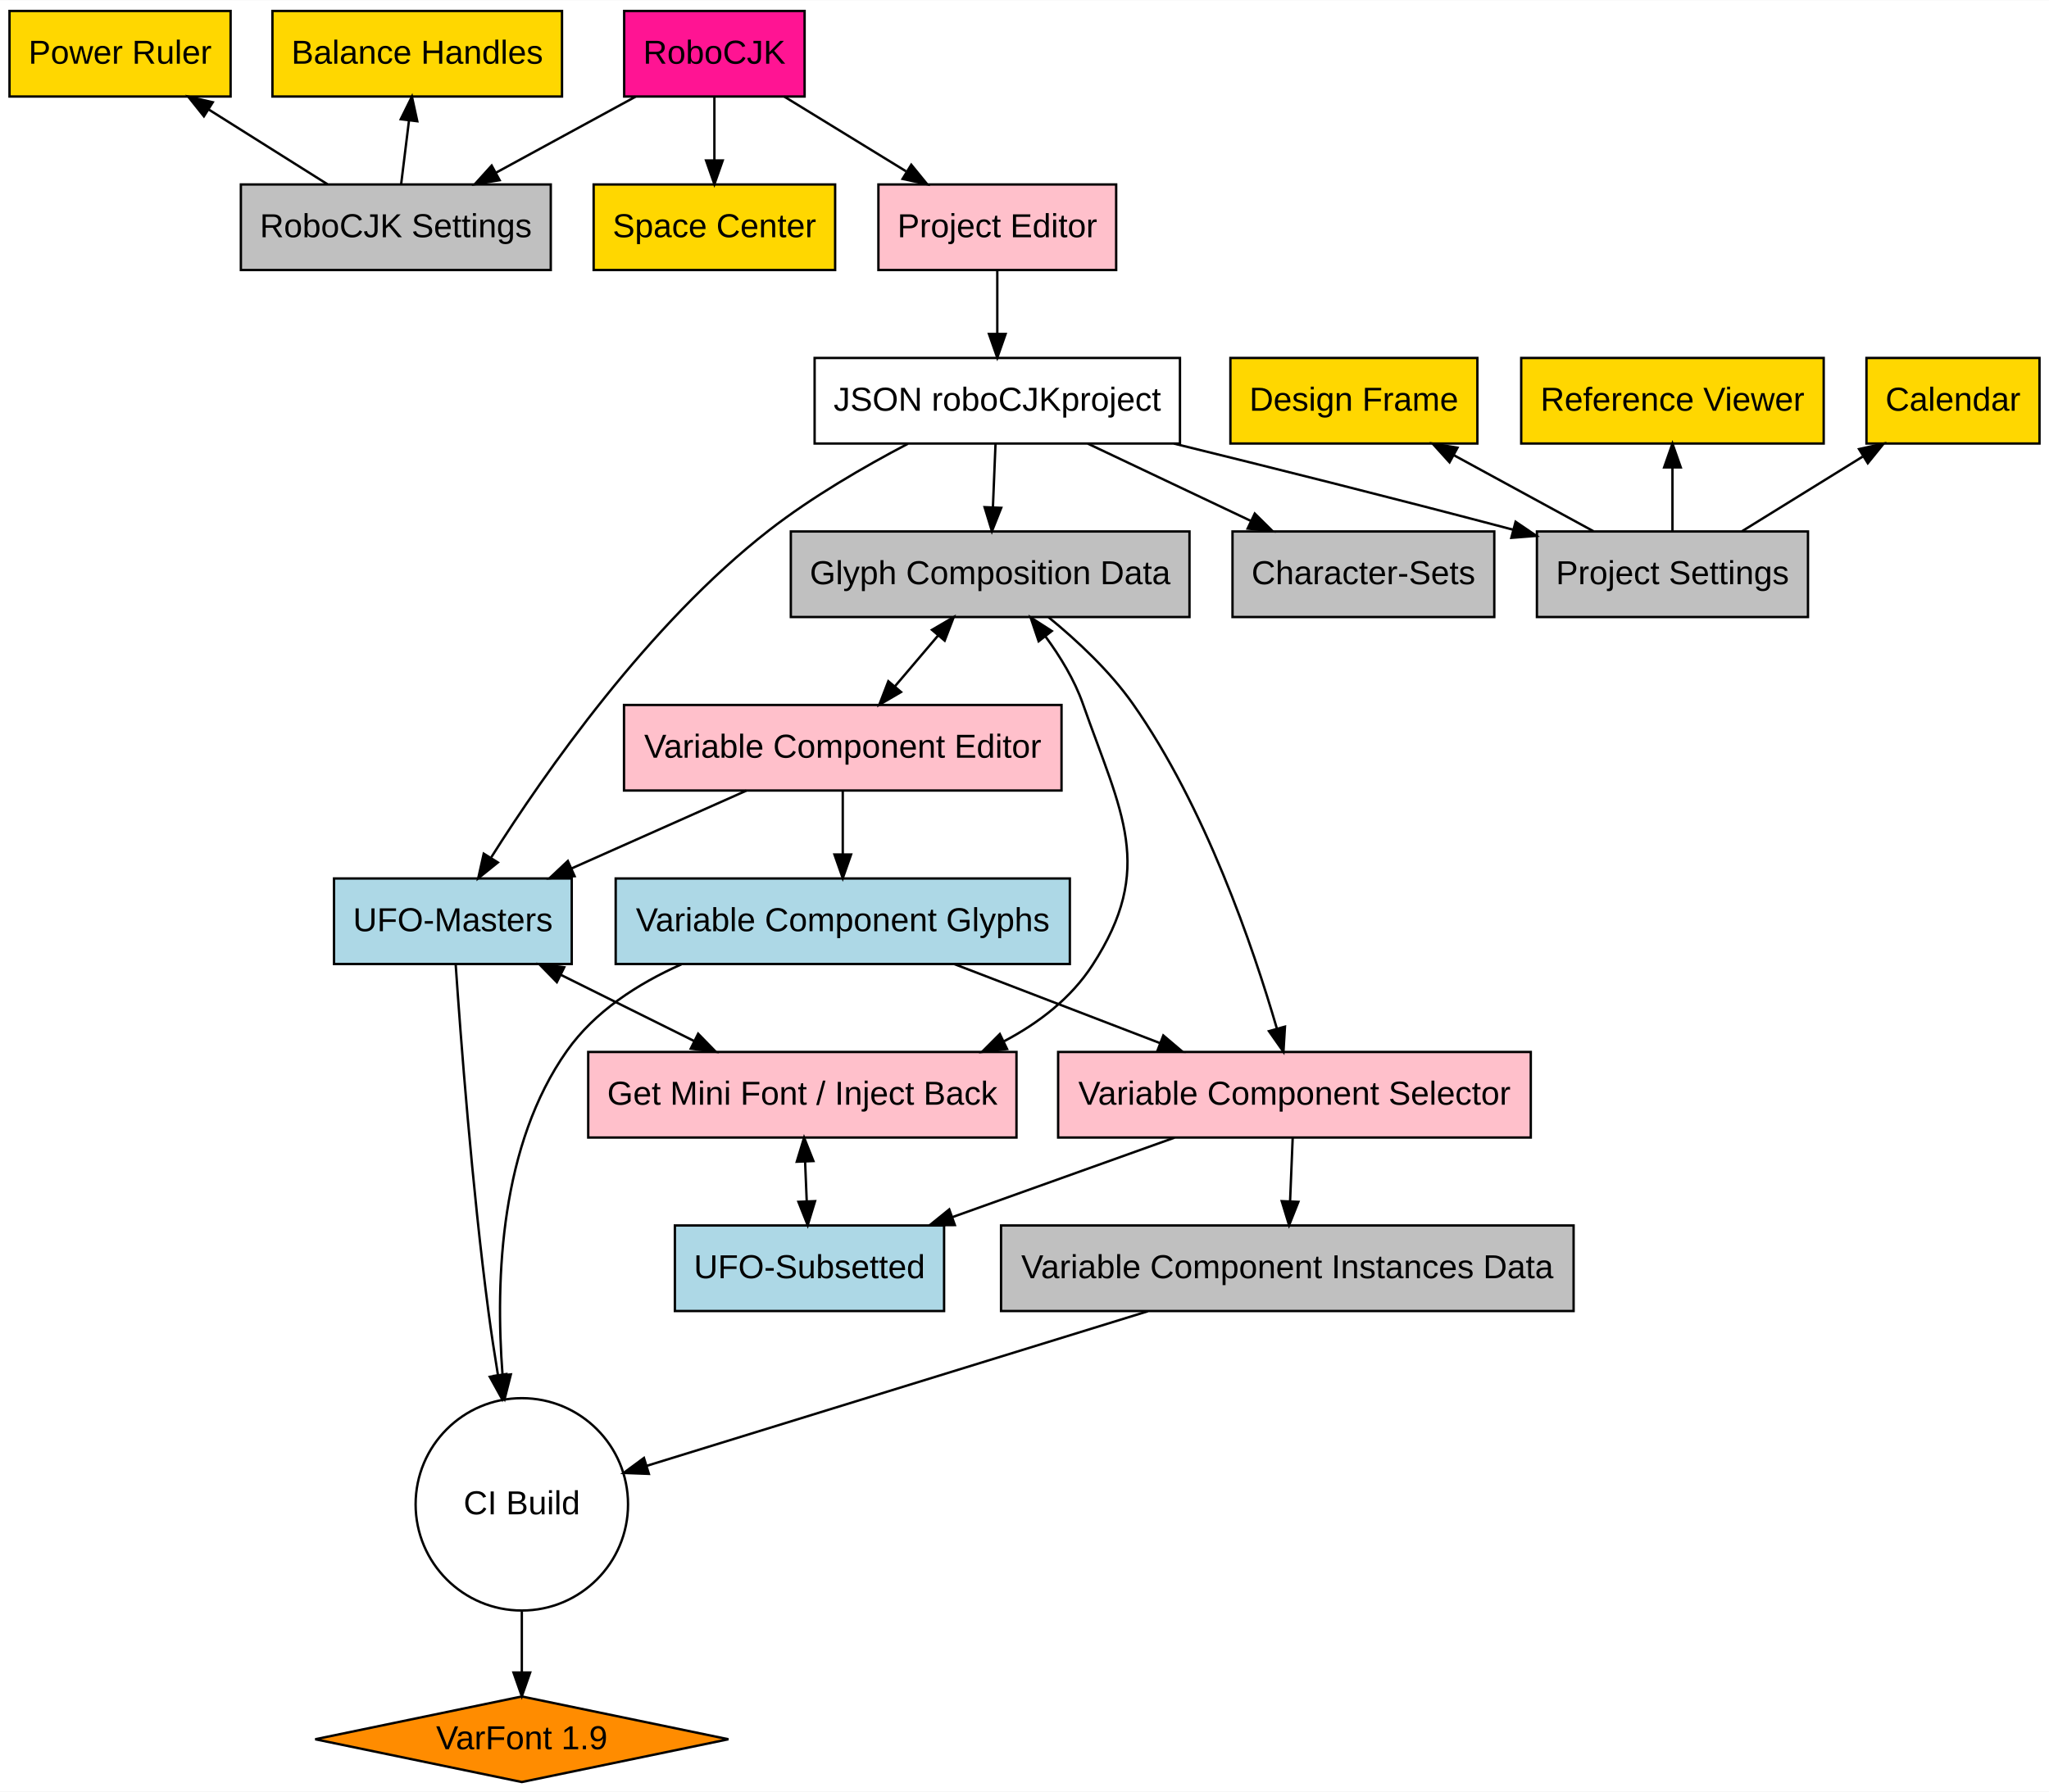
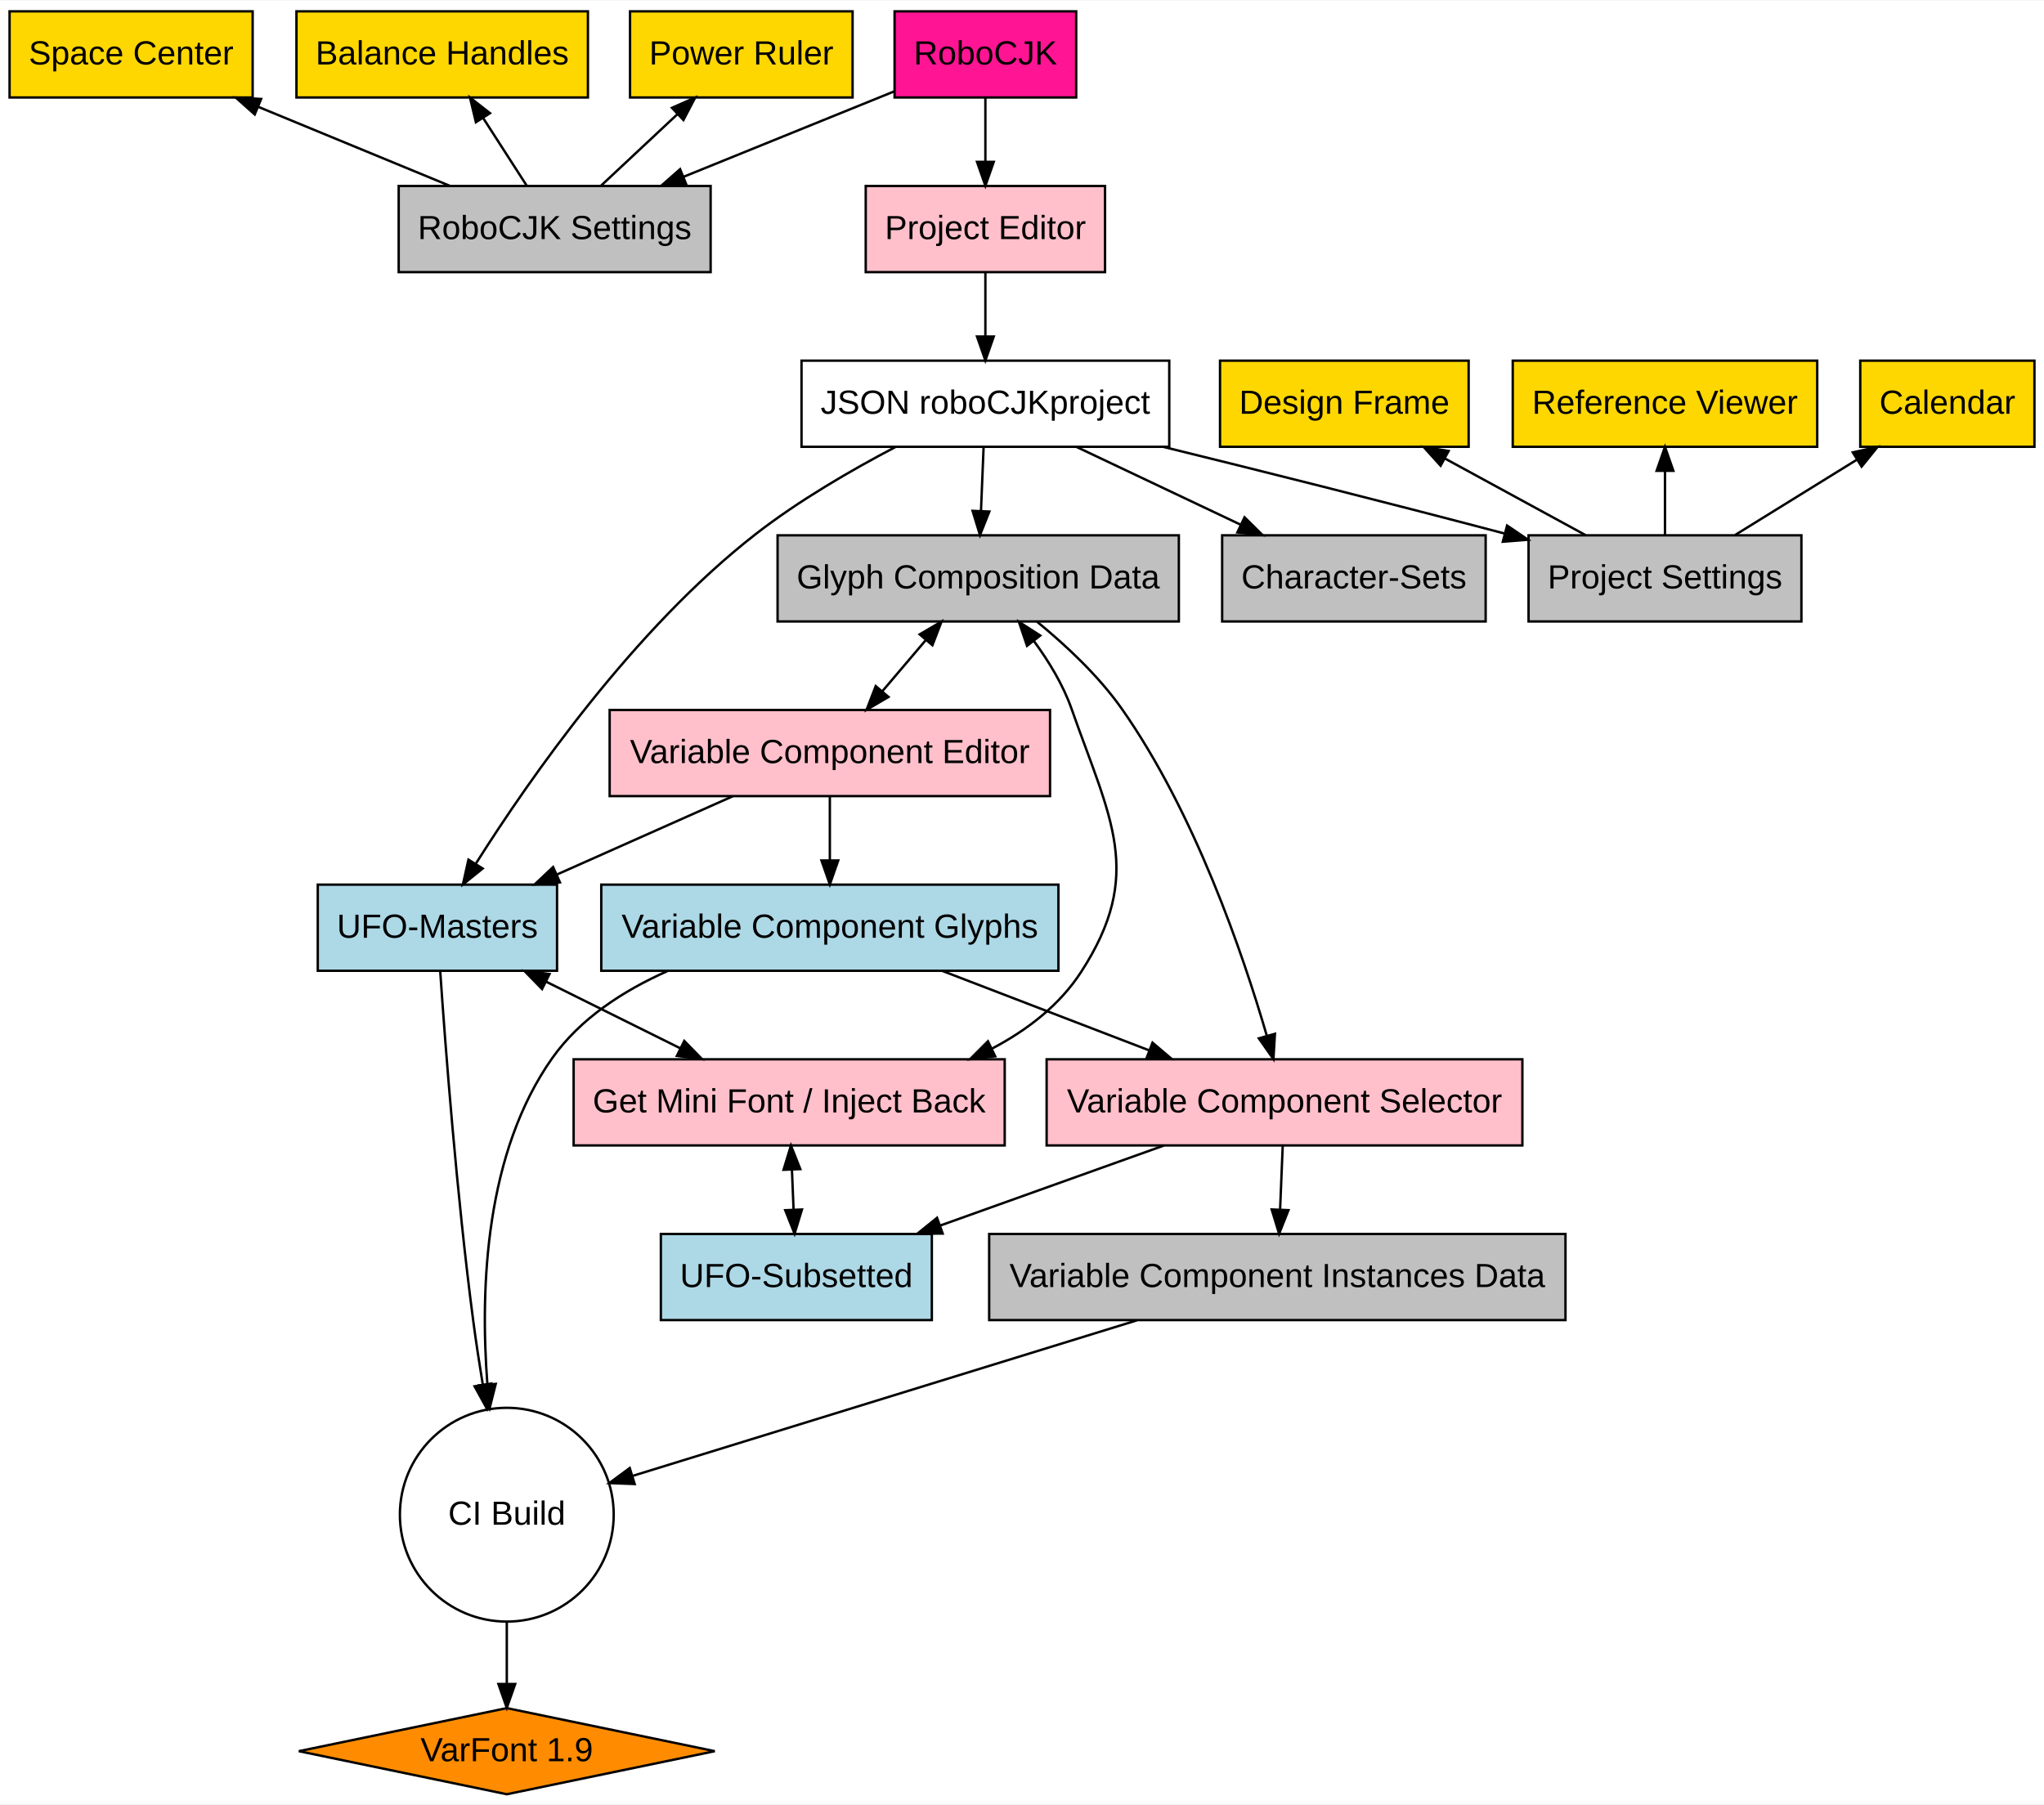
- <svg xmlns="http://www.w3.org/2000/svg" width="862pt" height="754pt" viewBox="0.00 0.00 861.89 753.68">
+ <svg xmlns="http://www.w3.org/2000/svg" width="854pt" height="754pt" viewBox="0.00 0.00 854.18 753.68">
  <g id="graph0" class="graph" transform="scale(1 1) rotate(0) translate(4 749.6755)">
-     <polygon fill="#ffffff" stroke="transparent" points="-4,4 -4,-749.676 857.893,-749.676 857.893,4 -4,4" />
+     <polygon fill="#ffffff" stroke="transparent" points="-4,4 -4,-749.676 850.184,-749.676 850.184,4 -4,4" />
    <g id="node1" class="node">
-       <polygon fill="#ff1493" stroke="#000000" points="258.55,-709.176 258.55,-745.176 334.448,-745.176 334.448,-709.176 258.55,-709.176" />
-       <text text-anchor="middle" x="296.499" y="-722.976" font-family="Arial" font-size="14.00" fill="#000000">RoboCJK</text>
+       <polygon fill="#ff1493" stroke="#000000" points="369.841,-709.176 369.841,-745.176 445.739,-745.176 445.739,-709.176 369.841,-709.176" />
+       <text text-anchor="middle" x="407.79" y="-722.976" font-family="Arial" font-size="14.00" fill="#000000">RoboCJK</text>
    </g>
    <g id="node2" class="node">
-       <polygon fill="#c0c0c0" stroke="#000000" points="97.319,-636.176 97.319,-672.176 227.679,-672.176 227.679,-636.176 97.319,-636.176" />
-       <text text-anchor="middle" x="162.499" y="-649.976" font-family="Arial" font-size="14.00" fill="#000000">RoboCJK Settings</text>
+       <polygon fill="#c0c0c0" stroke="#000000" points="162.61,-636.176 162.61,-672.176 292.971,-672.176 292.971,-636.176 162.61,-636.176" />
+       <text text-anchor="middle" x="227.79" y="-649.976" font-family="Arial" font-size="14.00" fill="#000000">RoboCJK Settings</text>
    </g>
    <g id="edge2" class="edge">
-       <path fill="none" stroke="#000000" d="M263.376,-709.13C245.659,-699.479 223.654,-687.491 204.721,-677.177" />
-       <polygon fill="#000000" stroke="#000000" points="206.162,-673.976 195.706,-672.266 202.813,-680.123 206.162,-673.976" />
+       <path fill="none" stroke="#000000" d="M369.617,-711.694C344.027,-701.316 309.957,-687.499 281.624,-676.008" />
+       <polygon fill="#000000" stroke="#000000" points="282.838,-672.724 272.256,-672.209 280.207,-679.211 282.838,-672.724" />
    </g>
    <g id="node3" class="node">
-       <polygon fill="#ffc0cb" stroke="#000000" points="365.494,-636.176 365.494,-672.176 465.504,-672.176 465.504,-636.176 365.494,-636.176" />
-       <text text-anchor="middle" x="415.499" y="-649.976" font-family="Arial" font-size="14.00" fill="#000000">Project Editor</text>
+       <polygon fill="#ffc0cb" stroke="#000000" points="357.785,-636.176 357.785,-672.176 457.795,-672.176 457.795,-636.176 357.785,-636.176" />
+       <text text-anchor="middle" x="407.79" y="-649.976" font-family="Arial" font-size="14.00" fill="#000000">Project Editor</text>
    </g>
    <g id="edge1" class="edge">
-       <path fill="none" stroke="#000000" d="M325.915,-709.13C341.362,-699.654 360.481,-687.926 377.084,-677.741" />
-       <polygon fill="#000000" stroke="#000000" points="379.316,-680.478 386.01,-672.266 375.655,-674.511 379.316,-680.478" />
+       <path fill="none" stroke="#000000" d="M407.79,-709.13C407.79,-701.058 407.79,-691.352 407.79,-682.357" />
+       <polygon fill="#000000" stroke="#000000" points="411.29,-682.266 407.79,-672.266 404.29,-682.266 411.29,-682.266" />
+     </g>
+     <g id="node10" class="node">
+       <polygon fill="none" stroke="#000000" points="330.95,-563.176 330.95,-599.176 484.631,-599.176 484.631,-563.176 330.95,-563.176" />
+       <text text-anchor="middle" x="407.79" y="-576.976" font-family="Arial" font-size="14.00" fill="#000000">JSON roboCJKproject</text>
+     </g>
+     <g id="edge6" class="edge">
+       <path fill="none" stroke="#000000" d="M407.79,-636.13C407.79,-628.058 407.79,-618.352 407.79,-609.357" />
+       <polygon fill="#000000" stroke="#000000" points="411.29,-609.266 407.79,-599.266 404.29,-609.266 411.29,-609.266" />
+     </g>
+     <g id="node4" class="node">
+       <polygon fill="#ffc0cb" stroke="#000000" points="250.773,-417.175 250.773,-453.175 434.808,-453.175 434.808,-417.175 250.773,-417.175" />
+       <text text-anchor="middle" x="342.79" y="-430.976" font-family="Arial" font-size="14.00" fill="#000000">Variable Component Editor</text>
+     </g>
+     <g id="node7" class="node">
+       <polygon fill="#add8e6" stroke="#000000" points="128.797,-344.175 128.797,-380.175 228.784,-380.175 228.784,-344.175 128.797,-344.175" />
+       <text text-anchor="middle" x="178.79" y="-357.976" font-family="Arial" font-size="14.00" fill="#000000">UFO-Masters</text>
+     </g>
+     <g id="edge11" class="edge">
+       <path fill="none" stroke="#000000" d="M302.251,-417.13C279.977,-407.216 252.163,-394.836 228.578,-384.337" />
+       <polygon fill="#000000" stroke="#000000" points="229.991,-381.135 219.432,-380.266 227.144,-387.53 229.991,-381.135" />
+     </g>
+     <g id="node9" class="node">
+       <polygon fill="#add8e6" stroke="#000000" points="247.271,-344.175 247.271,-380.175 438.309,-380.175 438.309,-344.175 247.271,-344.175" />
+       <text text-anchor="middle" x="342.79" y="-357.976" font-family="Arial" font-size="14.00" fill="#000000">Variable Component Glyphs</text>
+     </g>
+     <g id="edge5" class="edge">
+       <path fill="none" stroke="#000000" d="M342.79,-417.13C342.79,-409.058 342.79,-399.352 342.79,-390.357" />
+       <polygon fill="#000000" stroke="#000000" points="346.29,-390.266 342.79,-380.266 339.29,-390.266 346.29,-390.266" />
+     </g>
+     <g id="node5" class="node">
+       <polygon fill="#ffc0cb" stroke="#000000" points="433.382,-271.175 433.382,-307.175 632.199,-307.175 632.199,-271.175 433.382,-271.175" />
+       <text text-anchor="middle" x="532.79" y="-284.976" font-family="Arial" font-size="14.00" fill="#000000">Variable Component Selector</text>
+     </g>
+     <g id="node8" class="node">
+       <polygon fill="#add8e6" stroke="#000000" points="272.17,-198.175 272.17,-234.175 385.411,-234.175 385.411,-198.175 272.17,-198.175" />
+       <text text-anchor="middle" x="328.79" y="-211.976" font-family="Arial" font-size="14.00" fill="#000000">UFO-Subsetted</text>
+     </g>
+     <g id="edge16" class="edge">
+       <path fill="none" stroke="#000000" d="M482.363,-271.13C454.043,-260.996 418.525,-248.286 388.782,-237.643" />
+       <polygon fill="#000000" stroke="#000000" points="389.939,-234.34 379.344,-234.266 387.58,-240.93 389.939,-234.34" />
+     </g>
+     <g id="node15" class="node">
+       <polygon fill="#c0c0c0" stroke="#000000" points="409.37,-198.175 409.37,-234.175 650.21,-234.175 650.21,-198.175 409.37,-198.175" />
+       <text text-anchor="middle" x="529.79" y="-211.976" font-family="Arial" font-size="14.00" fill="#000000">Variable Component Instances Data</text>
+     </g>
+     <g id="edge19" class="edge">
+       <path fill="none" stroke="#000000" d="M532.049,-271.13C531.717,-263.058 531.318,-253.352 530.948,-244.357" />
+       <polygon fill="#000000" stroke="#000000" points="534.442,-244.114 530.534,-234.266 527.447,-244.401 534.442,-244.114" />
+     </g>
+     <g id="node6" class="node">
+       <polygon fill="#ffc0cb" stroke="#000000" points="235.718,-271.175 235.718,-307.175 415.863,-307.175 415.863,-271.175 235.718,-271.175" />
+       <text text-anchor="middle" x="325.79" y="-284.976" font-family="Arial" font-size="14.00" fill="#000000">Get Mini Font / Inject Back</text>
+     </g>
+     <g id="edge4" class="edge">
+       <path fill="none" stroke="#000000" d="M326.946,-261.044C327.172,-255.565 327.408,-249.819 327.633,-244.339" />
+       <polygon fill="#000000" stroke="#000000" points="323.445,-260.995 326.532,-271.13 330.44,-261.283 323.445,-260.995" />
+       <polygon fill="#000000" stroke="#000000" points="331.133,-244.401 328.047,-234.266 324.139,-244.114 331.133,-244.401" />
+     </g>
+     <g id="edge3" class="edge">
+       <path fill="none" stroke="#000000" d="M224.164,-339.643C242.001,-330.785 262.441,-320.635 280.291,-311.77" />
+       <polygon fill="#000000" stroke="#000000" points="222.527,-336.548 215.127,-344.13 225.641,-342.817 222.527,-336.548" />
+       <polygon fill="#000000" stroke="#000000" points="281.962,-314.848 289.362,-307.266 278.849,-308.579 281.962,-314.848" />
+     </g>
+     <g id="node14" class="node">
+       <ellipse fill="none" stroke="#000000" cx="207.79" cy="-116.838" rx="44.676" ry="44.676" />
+       <text text-anchor="middle" x="207.79" y="-112.638" font-family="Arial" font-size="14.00" fill="#000000">CI Build</text>
+     </g>
+     <g id="edge17" class="edge">
+       <path fill="none" stroke="#000000" d="M179.976,-343.865C182.055,-313.434 186.812,-250.557 193.79,-197.675 194.928,-189.057 196.318,-179.954 197.777,-171.086" />
+       <polygon fill="#000000" stroke="#000000" points="201.23,-171.656 199.443,-161.213 194.328,-170.492 201.23,-171.656" />
+     </g>
+     <g id="edge15" class="edge">
+       <path fill="none" stroke="#000000" d="M389.757,-344.13C415.905,-334.084 448.641,-321.506 476.195,-310.92" />
+       <polygon fill="#000000" stroke="#000000" points="477.626,-314.12 485.706,-307.266 475.116,-307.585 477.626,-314.12" />
+     </g>
+     <g id="edge18" class="edge">
+       <path fill="none" stroke="#000000" d="M274.91,-344.044C256.516,-335.875 238.479,-324.209 226.79,-307.675 198.971,-268.327 196.535,-212.471 199.672,-171.351" />
+       <polygon fill="#000000" stroke="#000000" points="203.172,-171.506 200.578,-161.234 196.2,-170.882 203.172,-171.506" />
+     </g>
+     <g id="edge8" class="edge">
+       <path fill="none" stroke="#000000" d="M370.2,-563.091C351.798,-553.444 329.788,-540.683 311.79,-526.676 260.975,-487.127 217.378,-424.588 194.949,-389.102" />
+       <polygon fill="#000000" stroke="#000000" points="197.709,-386.913 189.453,-380.273 191.766,-390.612 197.709,-386.913" />
+     </g>
+     <g id="node11" class="node">
+       <polygon fill="#c0c0c0" stroke="#000000" points="506.731,-490.175 506.731,-526.176 616.85,-526.176 616.85,-490.175 506.731,-490.175" />
+       <text text-anchor="middle" x="561.79" y="-503.976" font-family="Arial" font-size="14.00" fill="#000000">Character-Sets</text>
+     </g>
+     <g id="edge7" class="edge">
+       <path fill="none" stroke="#000000" d="M445.858,-563.13C466.589,-553.303 492.429,-541.054 514.45,-530.616" />
+       <polygon fill="#000000" stroke="#000000" points="516.09,-533.712 523.627,-526.266 513.092,-527.387 516.09,-533.712" />
+     </g>
+     <g id="node12" class="node">
+       <polygon fill="#c0c0c0" stroke="#000000" points="320.945,-490.175 320.945,-526.176 488.635,-526.176 488.635,-490.175 320.945,-490.175" />
+       <text text-anchor="middle" x="404.79" y="-503.976" font-family="Arial" font-size="14.00" fill="#000000">Glyph Composition Data</text>
+     </g>
+     <g id="edge9" class="edge">
+       <path fill="none" stroke="#000000" d="M407.049,-563.13C406.717,-555.058 406.318,-545.352 405.949,-536.357" />
+       <polygon fill="#000000" stroke="#000000" points="409.442,-536.114 405.534,-526.266 402.447,-536.401 409.442,-536.114" />
+     </g>
+     <g id="node13" class="node">
+       <polygon fill="#c0c0c0" stroke="#000000" points="634.779,-490.175 634.779,-526.176 748.802,-526.176 748.802,-490.175 634.779,-490.175" />
+       <text text-anchor="middle" x="691.79" y="-503.976" font-family="Arial" font-size="14.00" fill="#000000">Project Settings</text>
+     </g>
+     <g id="edge10" class="edge">
+       <path fill="none" stroke="#000000" d="M482.086,-563.154C521.825,-553.385 571.824,-540.887 624.679,-526.939" />
+       <polygon fill="#000000" stroke="#000000" points="625.809,-530.261 634.58,-524.319 624.017,-523.494 625.809,-530.261" />
+     </g>
+     <g id="edge12" class="edge">
+       <path fill="none" stroke="#000000" d="M382.875,-482.372C377.003,-475.459 370.654,-467.983 364.778,-461.065" />
+       <polygon fill="#000000" stroke="#000000" points="380.323,-484.774 389.464,-490.13 385.659,-480.243 380.323,-484.774" />
+       <polygon fill="#000000" stroke="#000000" points="367.296,-458.622 358.155,-453.266 361.961,-463.154 367.296,-458.622" />
+     </g>
+     <g id="edge14" class="edge">
+       <path fill="none" stroke="#000000" d="M429.377,-490.071C441.289,-480.329 455.079,-467.491 464.79,-453.675 495.229,-410.373 515.377,-351.376 525.379,-317.071" />
+       <polygon fill="#000000" stroke="#000000" points="528.799,-317.837 528.157,-307.262 522.064,-315.93 528.799,-317.837" />
+     </g>
+     <g id="edge13" class="edge">
+       <path fill="none" stroke="#000000" d="M428.033,-482.027C434.272,-473.546 440.261,-463.719 443.79,-453.675 460.009,-407.521 474.409,-384.721 447.79,-343.675 438.801,-329.814 425.371,-319.447 410.667,-311.703" />
+       <polygon fill="#000000" stroke="#000000" points="425.189,-479.983 421.792,-490.018 430.706,-484.291 425.189,-479.983" />
+       <polygon fill="#000000" stroke="#000000" points="411.902,-308.413 401.375,-307.212 408.856,-314.715 411.902,-308.413" />
+     </g>
+     <g id="node16" class="node">
+       <polygon fill="#ff8c00" stroke="#000000" points="207.79,-36 120.889,-18 207.79,0 294.692,-18 207.79,-36" />
+       <text text-anchor="middle" x="207.79" y="-13.8" font-family="Arial" font-size="14.00" fill="#000000">VarFont 1.9</text>
+     </g>
+     <g id="edge21" class="edge">
+       <path fill="none" stroke="#000000" d="M207.79,-71.757C207.79,-63.077 207.79,-54.216 207.79,-46.258" />
+       <polygon fill="#000000" stroke="#000000" points="211.29,-46.067 207.79,-36.067 204.29,-46.067 211.29,-46.067" />
+     </g>
+     <g id="edge20" class="edge">
+       <path fill="none" stroke="#000000" d="M471.105,-198.071C410.916,-179.503 318.153,-150.885 260.313,-133.041" />
+       <polygon fill="#000000" stroke="#000000" points="261.226,-129.66 250.638,-130.056 259.162,-136.349 261.226,-129.66" />
    </g>
    <g id="node17" class="node">
-       <polygon fill="#ffd700" stroke="#000000" points="245.709,-636.176 245.709,-672.176 347.29,-672.176 347.29,-636.176 245.709,-636.176" />
-       <text text-anchor="middle" x="296.499" y="-649.976" font-family="Arial" font-size="14.00" fill="#000000">Space Center</text>
+       <polygon fill="#ffd700" stroke="#000000" points="0,-709.176 0,-745.176 101.581,-745.176 101.581,-709.176 0,-709.176" />
+       <text text-anchor="middle" x="50.79" y="-722.976" font-family="Arial" font-size="14.00" fill="#000000">Space Center</text>
    </g>
    <g id="edge22" class="edge">
-       <path fill="none" stroke="#000000" d="M296.499,-709.13C296.499,-701.058 296.499,-691.352 296.499,-682.357" />
-       <polygon fill="#000000" stroke="#000000" points="299.999,-682.266 296.499,-672.266 292.999,-682.266 299.999,-682.266" />
-     </g>
-     <g id="node10" class="node">
-       <polygon fill="none" stroke="#000000" points="338.659,-563.176 338.659,-599.176 492.34,-599.176 492.34,-563.176 338.659,-563.176" />
-       <text text-anchor="middle" x="415.499" y="-576.976" font-family="Arial" font-size="14.00" fill="#000000">JSON roboCJKproject</text>
-     </g>
-     <g id="edge6" class="edge">
-       <path fill="none" stroke="#000000" d="M415.499,-636.13C415.499,-628.058 415.499,-618.352 415.499,-609.357" />
-       <polygon fill="#000000" stroke="#000000" points="418.999,-609.266 415.499,-599.266 411.999,-609.266 418.999,-609.266" />
-     </g>
-     <g id="node4" class="node">
-       <polygon fill="#ffc0cb" stroke="#000000" points="258.482,-417.175 258.482,-453.175 442.517,-453.175 442.517,-417.175 258.482,-417.175" />
-       <text text-anchor="middle" x="350.499" y="-430.976" font-family="Arial" font-size="14.00" fill="#000000">Variable Component Editor</text>
-     </g>
-     <g id="node7" class="node">
-       <polygon fill="#add8e6" stroke="#000000" points="136.506,-344.175 136.506,-380.175 236.493,-380.175 236.493,-344.175 136.506,-344.175" />
-       <text text-anchor="middle" x="186.499" y="-357.976" font-family="Arial" font-size="14.00" fill="#000000">UFO-Masters</text>
-     </g>
-     <g id="edge11" class="edge">
-       <path fill="none" stroke="#000000" d="M309.96,-417.13C287.686,-407.216 259.873,-394.836 236.287,-384.337" />
-       <polygon fill="#000000" stroke="#000000" points="237.7,-381.135 227.141,-380.266 234.853,-387.53 237.7,-381.135" />
-     </g>
-     <g id="node9" class="node">
-       <polygon fill="#add8e6" stroke="#000000" points="254.98,-344.175 254.98,-380.175 446.018,-380.175 446.018,-344.175 254.98,-344.175" />
-       <text text-anchor="middle" x="350.499" y="-357.976" font-family="Arial" font-size="14.00" fill="#000000">Variable Component Glyphs</text>
-     </g>
-     <g id="edge5" class="edge">
-       <path fill="none" stroke="#000000" d="M350.499,-417.13C350.499,-409.058 350.499,-399.352 350.499,-390.357" />
-       <polygon fill="#000000" stroke="#000000" points="353.999,-390.266 350.499,-380.266 346.999,-390.266 353.999,-390.266" />
-     </g>
-     <g id="node5" class="node">
-       <polygon fill="#ffc0cb" stroke="#000000" points="441.091,-271.175 441.091,-307.175 639.908,-307.175 639.908,-271.175 441.091,-271.175" />
-       <text text-anchor="middle" x="540.499" y="-284.976" font-family="Arial" font-size="14.00" fill="#000000">Variable Component Selector</text>
-     </g>
-     <g id="node8" class="node">
-       <polygon fill="#add8e6" stroke="#000000" points="279.879,-198.175 279.879,-234.175 393.12,-234.175 393.12,-198.175 279.879,-198.175" />
-       <text text-anchor="middle" x="336.499" y="-211.976" font-family="Arial" font-size="14.00" fill="#000000">UFO-Subsetted</text>
-     </g>
-     <g id="edge16" class="edge">
-       <path fill="none" stroke="#000000" d="M490.072,-271.13C461.752,-260.996 426.234,-248.286 396.491,-237.643" />
-       <polygon fill="#000000" stroke="#000000" points="397.648,-234.34 387.053,-234.266 395.289,-240.93 397.648,-234.34" />
-     </g>
-     <g id="node15" class="node">
-       <polygon fill="#c0c0c0" stroke="#000000" points="417.079,-198.175 417.079,-234.175 657.919,-234.175 657.919,-198.175 417.079,-198.175" />
-       <text text-anchor="middle" x="537.499" y="-211.976" font-family="Arial" font-size="14.00" fill="#000000">Variable Component Instances Data</text>
-     </g>
-     <g id="edge19" class="edge">
-       <path fill="none" stroke="#000000" d="M539.758,-271.13C539.426,-263.058 539.027,-253.352 538.658,-244.357" />
-       <polygon fill="#000000" stroke="#000000" points="542.15,-244.114 538.243,-234.266 535.156,-244.401 542.15,-244.114" />
-     </g>
-     <g id="node6" class="node">
-       <polygon fill="#ffc0cb" stroke="#000000" points="243.427,-271.175 243.427,-307.175 423.572,-307.175 423.572,-271.175 243.427,-271.175" />
-       <text text-anchor="middle" x="333.499" y="-284.976" font-family="Arial" font-size="14.00" fill="#000000">Get Mini Font / Inject Back</text>
-     </g>
-     <g id="edge4" class="edge">
-       <path fill="none" stroke="#000000" d="M334.655,-261.044C334.881,-255.565 335.117,-249.819 335.342,-244.339" />
-       <polygon fill="#000000" stroke="#000000" points="331.154,-260.995 334.241,-271.13 338.149,-261.283 331.154,-260.995" />
-       <polygon fill="#000000" stroke="#000000" points="338.842,-244.401 335.756,-234.266 331.848,-244.114 338.842,-244.401" />
-     </g>
-     <g id="edge3" class="edge">
-       <path fill="none" stroke="#000000" d="M231.873,-339.643C249.71,-330.785 270.15,-320.635 288,-311.77" />
-       <polygon fill="#000000" stroke="#000000" points="230.236,-336.548 222.836,-344.13 233.35,-342.817 230.236,-336.548" />
-       <polygon fill="#000000" stroke="#000000" points="289.671,-314.848 297.071,-307.266 286.558,-308.579 289.671,-314.848" />
-     </g>
-     <g id="node14" class="node">
-       <ellipse fill="none" stroke="#000000" cx="215.499" cy="-116.838" rx="44.676" ry="44.676" />
-       <text text-anchor="middle" x="215.499" y="-112.638" font-family="Arial" font-size="14.00" fill="#000000">CI Build</text>
-     </g>
-     <g id="edge17" class="edge">
-       <path fill="none" stroke="#000000" d="M187.685,-343.865C189.764,-313.434 194.521,-250.557 201.499,-197.675 202.637,-189.057 204.027,-179.954 205.486,-171.086" />
-       <polygon fill="#000000" stroke="#000000" points="208.939,-171.656 207.152,-161.213 202.037,-170.492 208.939,-171.656" />
-     </g>
-     <g id="edge15" class="edge">
-       <path fill="none" stroke="#000000" d="M397.466,-344.13C423.614,-334.084 456.35,-321.506 483.904,-310.92" />
-       <polygon fill="#000000" stroke="#000000" points="485.335,-314.12 493.415,-307.266 482.825,-307.585 485.335,-314.12" />
-     </g>
-     <g id="edge18" class="edge">
-       <path fill="none" stroke="#000000" d="M282.619,-344.044C264.225,-335.875 246.188,-324.209 234.499,-307.675 206.68,-268.327 204.244,-212.471 207.381,-171.351" />
-       <polygon fill="#000000" stroke="#000000" points="210.881,-171.506 208.287,-161.234 203.909,-170.882 210.881,-171.506" />
-     </g>
-     <g id="edge8" class="edge">
-       <path fill="none" stroke="#000000" d="M377.909,-563.091C359.507,-553.444 337.497,-540.683 319.499,-526.676 268.684,-487.127 225.087,-424.588 202.658,-389.102" />
-       <polygon fill="#000000" stroke="#000000" points="205.418,-386.913 197.162,-380.273 199.475,-390.612 205.418,-386.913" />
-     </g>
-     <g id="node11" class="node">
-       <polygon fill="#c0c0c0" stroke="#000000" points="514.44,-490.175 514.44,-526.176 624.559,-526.176 624.559,-490.175 514.44,-490.175" />
-       <text text-anchor="middle" x="569.499" y="-503.976" font-family="Arial" font-size="14.00" fill="#000000">Character-Sets</text>
-     </g>
-     <g id="edge7" class="edge">
-       <path fill="none" stroke="#000000" d="M453.567,-563.13C474.298,-553.303 500.138,-541.054 522.159,-530.616" />
-       <polygon fill="#000000" stroke="#000000" points="523.799,-533.712 531.336,-526.266 520.801,-527.387 523.799,-533.712" />
-     </g>
-     <g id="node12" class="node">
-       <polygon fill="#c0c0c0" stroke="#000000" points="328.654,-490.175 328.654,-526.176 496.344,-526.176 496.344,-490.175 328.654,-490.175" />
-       <text text-anchor="middle" x="412.499" y="-503.976" font-family="Arial" font-size="14.00" fill="#000000">Glyph Composition Data</text>
-     </g>
-     <g id="edge9" class="edge">
-       <path fill="none" stroke="#000000" d="M414.758,-563.13C414.426,-555.058 414.027,-545.352 413.658,-536.357" />
-       <polygon fill="#000000" stroke="#000000" points="417.151,-536.114 413.243,-526.266 410.156,-536.401 417.151,-536.114" />
-     </g>
-     <g id="node13" class="node">
-       <polygon fill="#c0c0c0" stroke="#000000" points="642.488,-490.175 642.488,-526.176 756.51,-526.176 756.51,-490.175 642.488,-490.175" />
-       <text text-anchor="middle" x="699.499" y="-503.976" font-family="Arial" font-size="14.00" fill="#000000">Project Settings</text>
-     </g>
-     <g id="edge10" class="edge">
-       <path fill="none" stroke="#000000" d="M489.795,-563.154C529.534,-553.385 579.533,-540.887 632.388,-526.939" />
-       <polygon fill="#000000" stroke="#000000" points="633.518,-530.261 642.289,-524.319 631.726,-523.494 633.518,-530.261" />
-     </g>
-     <g id="edge12" class="edge">
-       <path fill="none" stroke="#000000" d="M390.584,-482.372C384.712,-475.459 378.363,-467.983 372.487,-461.065" />
-       <polygon fill="#000000" stroke="#000000" points="388.032,-484.774 397.173,-490.13 393.368,-480.243 388.032,-484.774" />
-       <polygon fill="#000000" stroke="#000000" points="375.005,-458.622 365.864,-453.266 369.67,-463.154 375.005,-458.622" />
-     </g>
-     <g id="edge14" class="edge">
-       <path fill="none" stroke="#000000" d="M437.086,-490.071C448.998,-480.329 462.788,-467.491 472.499,-453.675 502.938,-410.373 523.086,-351.376 533.088,-317.071" />
-       <polygon fill="#000000" stroke="#000000" points="536.508,-317.837 535.866,-307.262 529.773,-315.93 536.508,-317.837" />
-     </g>
-     <g id="edge13" class="edge">
-       <path fill="none" stroke="#000000" d="M435.742,-482.027C441.981,-473.546 447.97,-463.719 451.499,-453.675 467.718,-407.521 482.118,-384.721 455.499,-343.675 446.51,-329.814 433.08,-319.447 418.376,-311.703" />
-       <polygon fill="#000000" stroke="#000000" points="432.898,-479.983 429.501,-490.018 438.415,-484.291 432.898,-479.983" />
-       <polygon fill="#000000" stroke="#000000" points="419.611,-308.413 409.084,-307.212 416.565,-314.715 419.611,-308.413" />
-     </g>
-     <g id="node16" class="node">
-       <polygon fill="#ff8c00" stroke="#000000" points="215.499,-36 128.598,-18 215.499,0 302.401,-18 215.499,-36" />
-       <text text-anchor="middle" x="215.499" y="-13.8" font-family="Arial" font-size="14.00" fill="#000000">VarFont 1.9</text>
-     </g>
-     <g id="edge21" class="edge">
-       <path fill="none" stroke="#000000" d="M215.499,-71.757C215.499,-63.077 215.499,-54.216 215.499,-46.258" />
-       <polygon fill="#000000" stroke="#000000" points="218.999,-46.067 215.499,-36.067 211.999,-46.067 218.999,-46.067" />
-     </g>
-     <g id="edge20" class="edge">
-       <path fill="none" stroke="#000000" d="M478.814,-198.071C418.625,-179.503 325.862,-150.885 268.022,-133.041" />
-       <polygon fill="#000000" stroke="#000000" points="268.935,-129.66 258.348,-130.056 266.871,-136.349 268.935,-129.66" />
+       <path fill="none" stroke="#000000" d="M104.07,-705.201C129.583,-694.679 159.763,-682.232 183.927,-672.266" />
+       <polygon fill="#000000" stroke="#000000" points="102.453,-702.082 94.543,-709.13 105.122,-708.553 102.453,-702.082" />
    </g>
    <g id="node18" class="node">
-       <polygon fill="#ffd700" stroke="#000000" points="110.595,-709.176 110.595,-745.176 232.403,-745.176 232.403,-709.176 110.595,-709.176" />
-       <text text-anchor="middle" x="171.499" y="-722.976" font-family="Arial" font-size="14.00" fill="#000000">Balance Handles</text>
+       <polygon fill="#ffd700" stroke="#000000" points="119.886,-709.176 119.886,-745.176 241.694,-745.176 241.694,-709.176 119.886,-709.176" />
+       <text text-anchor="middle" x="180.79" y="-722.976" font-family="Arial" font-size="14.00" fill="#000000">Balance Handles</text>
    </g>
    <g id="edge23" class="edge">
-       <path fill="none" stroke="#000000" d="M168.031,-699.044C166.923,-690.052 165.726,-680.344 164.73,-672.266" />
-       <polygon fill="#000000" stroke="#000000" points="164.577,-699.634 169.275,-709.13 171.525,-698.777 164.577,-699.634" />
+       <path fill="none" stroke="#000000" d="M197.963,-700.504C204.009,-691.112 210.659,-680.783 216.143,-672.266" />
+       <polygon fill="#000000" stroke="#000000" points="194.879,-698.828 192.408,-709.13 200.764,-702.617 194.879,-698.828" />
    </g>
    <g id="node19" class="node">
-       <polygon fill="#ffd700" stroke="#000000" points="0,-709.176 0,-745.176 92.999,-745.176 92.999,-709.176 0,-709.176" />
-       <text text-anchor="middle" x="46.499" y="-722.976" font-family="Arial" font-size="14.00" fill="#000000">Power Ruler</text>
+       <polygon fill="#ffd700" stroke="#000000" points="259.291,-709.176 259.291,-745.176 352.29,-745.176 352.29,-709.176 259.291,-709.176" />
+       <text text-anchor="middle" x="305.79" y="-722.976" font-family="Arial" font-size="14.00" fill="#000000">Power Ruler</text>
    </g>
    <g id="edge24" class="edge">
-       <path fill="none" stroke="#000000" d="M83.869,-703.659C100.045,-693.478 118.684,-681.749 133.753,-672.266" />
-       <polygon fill="#000000" stroke="#000000" points="81.773,-700.842 75.174,-709.13 85.501,-706.766 81.773,-700.842" />
+       <path fill="none" stroke="#000000" d="M279.142,-702.235C268.63,-692.397 256.783,-681.31 247.12,-672.266" />
+       <polygon fill="#000000" stroke="#000000" points="276.817,-704.853 286.509,-709.13 281.6,-699.742 276.817,-704.853" />
    </g>
    <g id="node20" class="node">
-       <polygon fill="#ffd700" stroke="#000000" points="513.554,-563.176 513.554,-599.176 617.445,-599.176 617.445,-563.176 513.554,-563.176" />
-       <text text-anchor="middle" x="565.499" y="-576.976" font-family="Arial" font-size="14.00" fill="#000000">Design Frame</text>
+       <polygon fill="#ffd700" stroke="#000000" points="505.845,-563.176 505.845,-599.176 609.736,-599.176 609.736,-563.176 505.845,-563.176" />
+       <text text-anchor="middle" x="557.79" y="-576.976" font-family="Arial" font-size="14.00" fill="#000000">Design Frame</text>
    </g>
    <g id="edge25" class="edge">
-       <path fill="none" stroke="#000000" d="M607.632,-558.222C626.555,-547.914 648.562,-535.925 666.292,-526.266" />
-       <polygon fill="#000000" stroke="#000000" points="605.73,-555.273 598.623,-563.13 609.079,-561.42 605.73,-555.273" />
+       <path fill="none" stroke="#000000" d="M599.923,-558.222C618.846,-547.914 640.853,-535.925 658.583,-526.266" />
+       <polygon fill="#000000" stroke="#000000" points="598.021,-555.273 590.914,-563.13 601.37,-561.42 598.021,-555.273" />
    </g>
    <g id="node21" class="node">
-       <polygon fill="#ffd700" stroke="#000000" points="635.881,-563.176 635.881,-599.176 763.118,-599.176 763.118,-563.176 635.881,-563.176" />
-       <text text-anchor="middle" x="699.499" y="-576.976" font-family="Arial" font-size="14.00" fill="#000000">Reference Viewer</text>
+       <polygon fill="#ffd700" stroke="#000000" points="628.172,-563.176 628.172,-599.176 755.409,-599.176 755.409,-563.176 628.172,-563.176" />
+       <text text-anchor="middle" x="691.79" y="-576.976" font-family="Arial" font-size="14.00" fill="#000000">Reference Viewer</text>
    </g>
    <g id="edge26" class="edge">
-       <path fill="none" stroke="#000000" d="M699.499,-553.044C699.499,-544.052 699.499,-534.344 699.499,-526.266" />
-       <polygon fill="#000000" stroke="#000000" points="695.999,-553.13 699.499,-563.13 702.999,-553.131 695.999,-553.13" />
+       <path fill="none" stroke="#000000" d="M691.79,-553.044C691.79,-544.052 691.79,-534.344 691.79,-526.266" />
+       <polygon fill="#000000" stroke="#000000" points="688.29,-553.13 691.79,-563.13 695.29,-553.131 688.29,-553.13" />
    </g>
    <g id="node22" class="node">
-       <polygon fill="#ffd700" stroke="#000000" points="781.106,-563.176 781.106,-599.176 853.893,-599.176 853.893,-563.176 781.106,-563.176" />
-       <text text-anchor="middle" x="817.499" y="-576.976" font-family="Arial" font-size="14.00" fill="#000000">Calendar</text>
+       <polygon fill="#ffd700" stroke="#000000" points="773.397,-563.176 773.397,-599.176 846.184,-599.176 846.184,-563.176 773.397,-563.176" />
+       <text text-anchor="middle" x="809.79" y="-576.976" font-family="Arial" font-size="14.00" fill="#000000">Calendar</text>
    </g>
    <g id="edge27" class="edge">
-       <path fill="none" stroke="#000000" d="M779.486,-557.659C763.03,-547.478 744.07,-535.749 728.741,-526.266" />
-       <polygon fill="#000000" stroke="#000000" points="777.985,-560.846 788.331,-563.13 781.668,-554.893 777.985,-560.846" />
+       <path fill="none" stroke="#000000" d="M771.777,-557.659C755.321,-547.478 736.361,-535.749 721.032,-526.266" />
+       <polygon fill="#000000" stroke="#000000" points="770.276,-560.846 780.622,-563.13 773.959,-554.893 770.276,-560.846" />
    </g>
  </g>
</svg>
